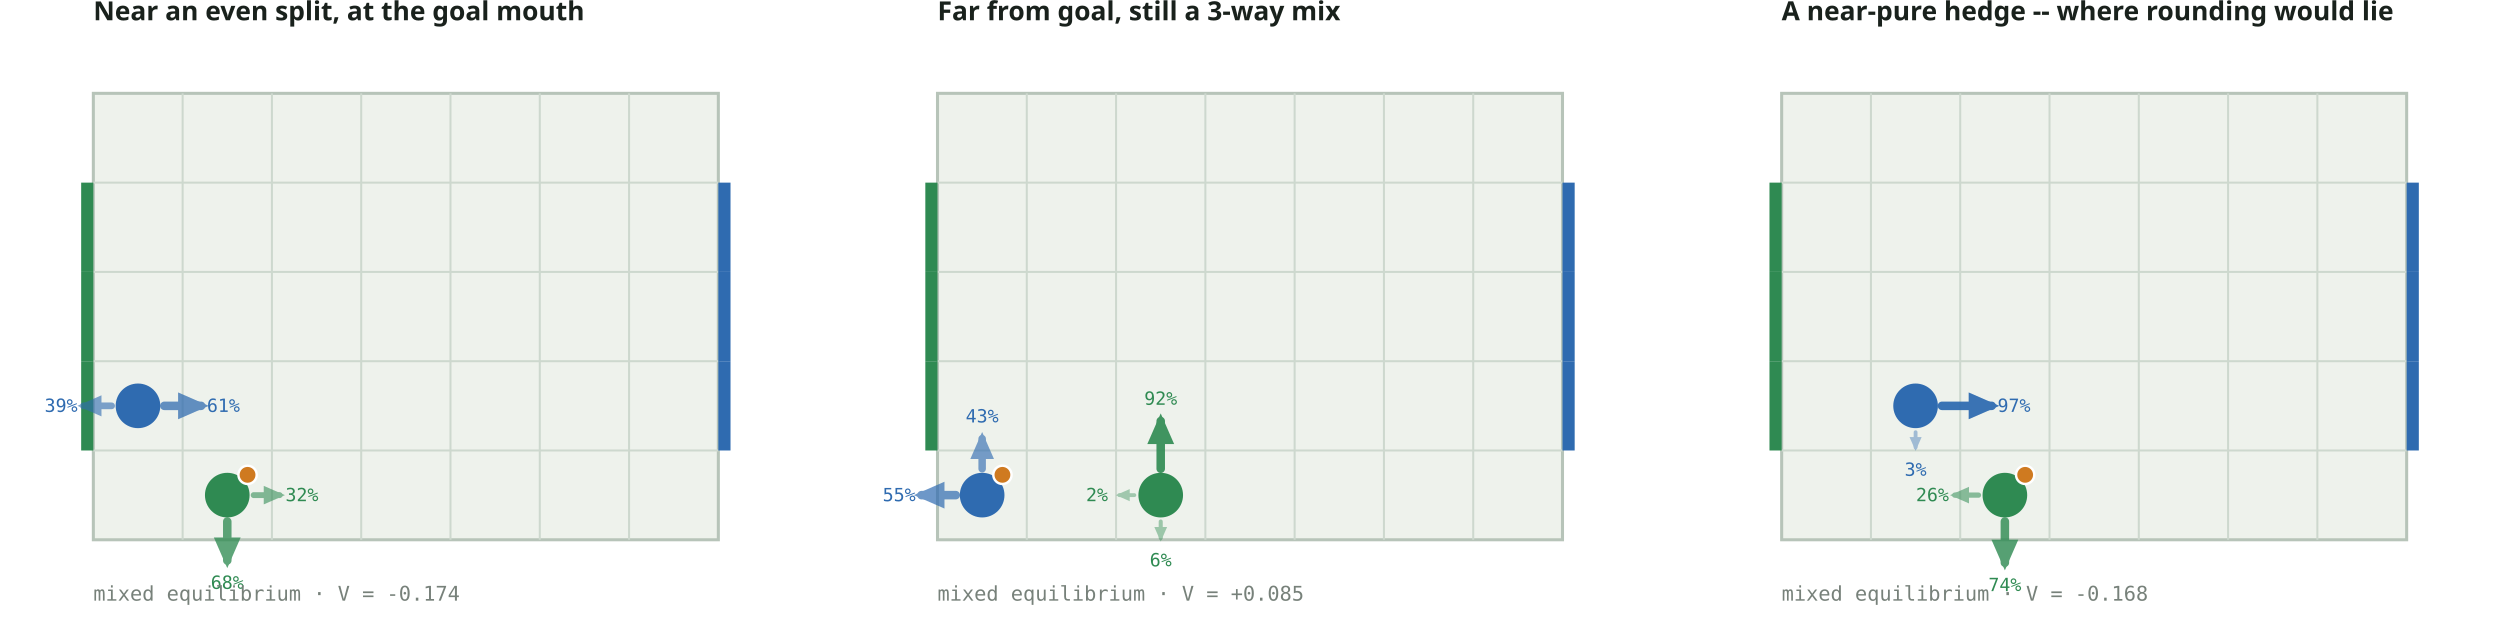
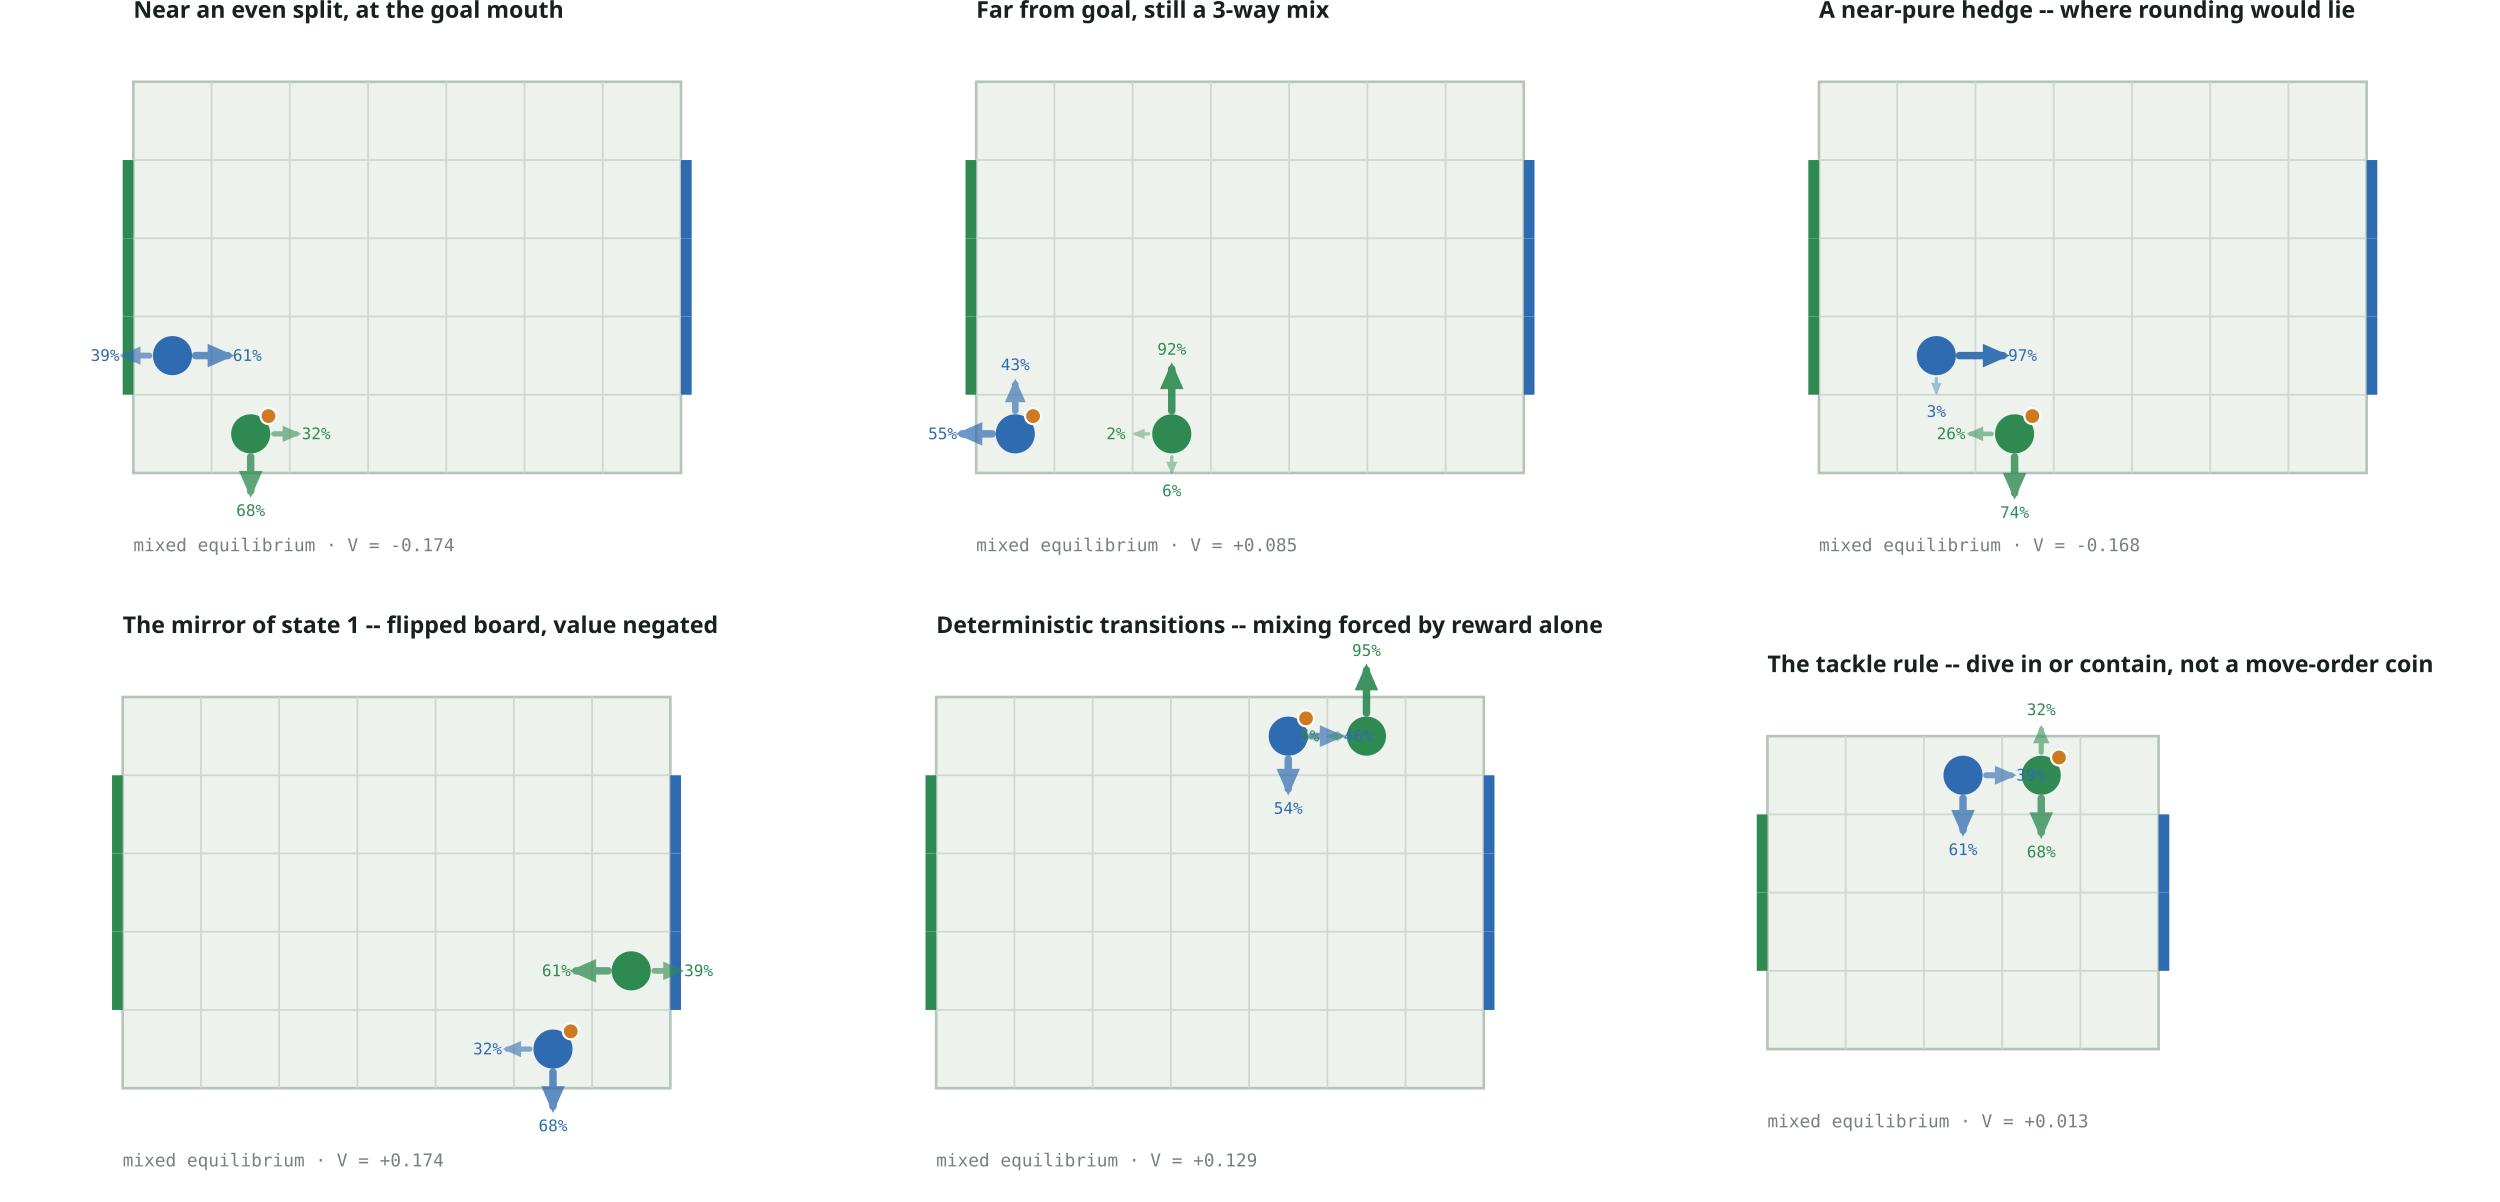
- <svg xmlns="http://www.w3.org/2000/svg" viewBox="0 0 1232 316" role="img" aria-label="panel">
-   <g transform="translate(16.0 16.0)">
+ <svg xmlns="http://www.w3.org/2000/svg" viewBox="0 0 1406 676" role="img" aria-label="panel">
+   <g transform="translate(45.0 16.0)">
    <clipPath id="pnl0">
-       <rect x="-16.0" y="-16.0" width="400.0" height="316.0" />
+       <rect x="-16.0" y="-16.0" width="400.0" height="330.0" />
    </clipPath>
    <g clip-path="url(#pnl0)">
      <defs>
        <marker id="ah-2f6bb0" viewBox="0 0 8 8" refX="6" refY="4" markerWidth="3.6" markerHeight="3.6" orient="auto">
          <path d="M0 0.5 L8 4 L0 7.5 z" fill="var(--p0, #2f6bb0)" />
        </marker>
        <marker id="ah-2f8a52" viewBox="0 0 8 8" refX="6" refY="4" markerWidth="3.6" markerHeight="3.6" orient="auto">
          <path d="M0 0.5 L8 4 L0 7.5 z" fill="var(--p1, #2f8a52)" />
        </marker>
      </defs>
      <rect x="30" y="30" width="308" height="220" fill="var(--tint, #eef2ec)" stroke="var(--rule-strong, #b7c4b9)" stroke-width="1.5" />
      <line x1="74" y1="30" x2="74" y2="250" stroke="var(--rule, #cdd8ce)" stroke-width="1" />
      <line x1="118" y1="30" x2="118" y2="250" stroke="var(--rule, #cdd8ce)" stroke-width="1" />
      <line x1="162" y1="30" x2="162" y2="250" stroke="var(--rule, #cdd8ce)" stroke-width="1" />
      <line x1="206" y1="30" x2="206" y2="250" stroke="var(--rule, #cdd8ce)" stroke-width="1" />
      <line x1="250" y1="30" x2="250" y2="250" stroke="var(--rule, #cdd8ce)" stroke-width="1" />
      <line x1="294" y1="30" x2="294" y2="250" stroke="var(--rule, #cdd8ce)" stroke-width="1" />
      <line x1="30" y1="74" x2="338" y2="74" stroke="var(--rule, #cdd8ce)" stroke-width="1" />
      <line x1="30" y1="118" x2="338" y2="118" stroke="var(--rule, #cdd8ce)" stroke-width="1" />
      <line x1="30" y1="162" x2="338" y2="162" stroke="var(--rule, #cdd8ce)" stroke-width="1" />
      <line x1="30" y1="206" x2="338" y2="206" stroke="var(--rule, #cdd8ce)" stroke-width="1" />
      <rect x="24" y="162" width="6" height="44" fill="var(--p1, #2f8a52)" />
      <rect x="338" y="162" width="6" height="44" fill="var(--p0, #2f6bb0)" />
      <rect x="24" y="118" width="6" height="44" fill="var(--p1, #2f8a52)" />
      <rect x="338" y="118" width="6" height="44" fill="var(--p0, #2f6bb0)" />
      <rect x="24" y="74" width="6" height="44" fill="var(--p1, #2f8a52)" />
      <rect x="338" y="74" width="6" height="44" fill="var(--p0, #2f6bb0)" />
      <circle cx="52.0" cy="184.0" r="11" fill="var(--p0, #2f6bb0)" />
      <circle cx="96.0" cy="228.0" r="11" fill="var(--p1, #2f8a52)" />
      <circle cx="106.0" cy="218.0" r="4.5" fill="var(--ball, #cf7a20)" stroke="var(--paper, #ffffff)" stroke-width="1.2" />
      <line x1="39.0" y1="184.0" x2="25.1" y2="184.0" stroke="var(--p0, #2f6bb0)" stroke-width="3.3" stroke-linecap="round" opacity="0.61" marker-end="url(#ah-2f6bb0)" />
      <text x="14.1" y="187.0" text-anchor="middle" font-family="ui-monospace,monospace" font-size="9" fill="var(--p0, #2f6bb0)">39%</text>
      <line x1="65.0" y1="184.0" x2="83.1" y2="184.0" stroke="var(--p0, #2f6bb0)" stroke-width="4.2" stroke-linecap="round" opacity="0.74" marker-end="url(#ah-2f6bb0)" />
      <text x="94.1" y="187.0" text-anchor="middle" font-family="ui-monospace,monospace" font-size="9" fill="var(--p0, #2f6bb0)">61%</text>
      <line x1="96.0" y1="241.0" x2="96.0" y2="260.2" stroke="var(--p1, #2f8a52)" stroke-width="4.2" stroke-linecap="round" opacity="0.77" marker-end="url(#ah-2f8a52)" />
      <text x="96.0" y="274.2" text-anchor="middle" font-family="ui-monospace,monospace" font-size="9" fill="var(--p1, #2f8a52)">68%</text>
      <line x1="109.0" y1="228.0" x2="121.8" y2="228.0" stroke="var(--p1, #2f8a52)" stroke-width="2.9" stroke-linecap="round" opacity="0.58" marker-end="url(#ah-2f8a52)" />
      <text x="132.8" y="231.0" text-anchor="middle" font-family="ui-monospace,monospace" font-size="9" fill="var(--p1, #2f8a52)">32%</text>
-       <text x="30" y="280" font-family="ui-monospace,monospace" font-size="10" fill="var(--ink-faint, #77817a)">mixed equilibrium · V = -0.174</text>
+       <text x="30" y="294" font-family="ui-monospace,monospace" font-size="10" fill="var(--ink-faint, #77817a)">mixed equilibrium · V = -0.174</text>
      <text x="30" y="-6" font-family="Barlow Semi Condensed,sans-serif" font-weight="600" font-size="13" fill="var(--ink, #19211c)">Near an even split, at the goal mouth</text>
    </g>
  </g>
-   <g transform="translate(432.0 16.0)">
+   <g transform="translate(519.0 16.0)">
    <clipPath id="pnl1">
-       <rect x="-16.0" y="-16.0" width="400.0" height="316.0" />
+       <rect x="-16.0" y="-16.0" width="400.0" height="330.0" />
    </clipPath>
    <g clip-path="url(#pnl1)">
      <defs>
        <marker id="ah-2f6bb0" viewBox="0 0 8 8" refX="6" refY="4" markerWidth="3.6" markerHeight="3.6" orient="auto">
          <path d="M0 0.5 L8 4 L0 7.5 z" fill="var(--p0, #2f6bb0)" />
        </marker>
        <marker id="ah-2f8a52" viewBox="0 0 8 8" refX="6" refY="4" markerWidth="3.6" markerHeight="3.6" orient="auto">
          <path d="M0 0.5 L8 4 L0 7.5 z" fill="var(--p1, #2f8a52)" />
        </marker>
      </defs>
      <rect x="30" y="30" width="308" height="220" fill="var(--tint, #eef2ec)" stroke="var(--rule-strong, #b7c4b9)" stroke-width="1.5" />
      <line x1="74" y1="30" x2="74" y2="250" stroke="var(--rule, #cdd8ce)" stroke-width="1" />
      <line x1="118" y1="30" x2="118" y2="250" stroke="var(--rule, #cdd8ce)" stroke-width="1" />
      <line x1="162" y1="30" x2="162" y2="250" stroke="var(--rule, #cdd8ce)" stroke-width="1" />
      <line x1="206" y1="30" x2="206" y2="250" stroke="var(--rule, #cdd8ce)" stroke-width="1" />
      <line x1="250" y1="30" x2="250" y2="250" stroke="var(--rule, #cdd8ce)" stroke-width="1" />
      <line x1="294" y1="30" x2="294" y2="250" stroke="var(--rule, #cdd8ce)" stroke-width="1" />
      <line x1="30" y1="74" x2="338" y2="74" stroke="var(--rule, #cdd8ce)" stroke-width="1" />
      <line x1="30" y1="118" x2="338" y2="118" stroke="var(--rule, #cdd8ce)" stroke-width="1" />
      <line x1="30" y1="162" x2="338" y2="162" stroke="var(--rule, #cdd8ce)" stroke-width="1" />
      <line x1="30" y1="206" x2="338" y2="206" stroke="var(--rule, #cdd8ce)" stroke-width="1" />
      <rect x="24" y="162" width="6" height="44" fill="var(--p1, #2f8a52)" />
      <rect x="338" y="162" width="6" height="44" fill="var(--p0, #2f6bb0)" />
      <rect x="24" y="118" width="6" height="44" fill="var(--p1, #2f8a52)" />
      <rect x="338" y="118" width="6" height="44" fill="var(--p0, #2f6bb0)" />
      <rect x="24" y="74" width="6" height="44" fill="var(--p1, #2f8a52)" />
      <rect x="338" y="74" width="6" height="44" fill="var(--p0, #2f6bb0)" />
      <circle cx="52.0" cy="228.0" r="11" fill="var(--p0, #2f6bb0)" />
      <circle cx="140.0" cy="228.0" r="11" fill="var(--p1, #2f8a52)" />
      <circle cx="62.0" cy="218.0" r="4.5" fill="var(--ball, #cf7a20)" stroke="var(--paper, #ffffff)" stroke-width="1.2" />
      <line x1="52.0" y1="215.0" x2="52.0" y2="200.2" stroke="var(--p0, #2f6bb0)" stroke-width="3.7" stroke-linecap="round" opacity="0.64" marker-end="url(#ah-2f6bb0)" />
      <text x="52.0" y="192.2" text-anchor="middle" font-family="ui-monospace,monospace" font-size="9" fill="var(--p0, #2f6bb0)">43%</text>
      <line x1="39.0" y1="228.0" x2="22.1" y2="228.0" stroke="var(--p0, #2f6bb0)" stroke-width="4.2" stroke-linecap="round" opacity="0.70" marker-end="url(#ah-2f6bb0)" />
      <text x="11.1" y="231.0" text-anchor="middle" font-family="ui-monospace,monospace" font-size="9" fill="var(--p0, #2f6bb0)">55%</text>
      <line x1="140.0" y1="215.0" x2="140.0" y2="191.5" stroke="var(--p1, #2f8a52)" stroke-width="4.2" stroke-linecap="round" opacity="0.91" marker-end="url(#ah-2f8a52)" />
      <text x="140.0" y="183.5" text-anchor="middle" font-family="ui-monospace,monospace" font-size="9" fill="var(--p1, #2f8a52)">92%</text>
      <line x1="140.0" y1="241.0" x2="140.0" y2="249.1" stroke="var(--p1, #2f8a52)" stroke-width="2.0" stroke-linecap="round" opacity="0.43" marker-end="url(#ah-2f8a52)" />
      <text x="140.0" y="263.1" text-anchor="middle" font-family="ui-monospace,monospace" font-size="9" fill="var(--p1, #2f8a52)">6%</text>
      <line x1="127.0" y1="228.0" x2="119.6" y2="228.0" stroke="var(--p1, #2f8a52)" stroke-width="1.9" stroke-linecap="round" opacity="0.41" marker-end="url(#ah-2f8a52)" />
      <text x="108.6" y="231.0" text-anchor="middle" font-family="ui-monospace,monospace" font-size="9" fill="var(--p1, #2f8a52)">2%</text>
-       <text x="30" y="280" font-family="ui-monospace,monospace" font-size="10" fill="var(--ink-faint, #77817a)">mixed equilibrium · V = +0.085</text>
+       <text x="30" y="294" font-family="ui-monospace,monospace" font-size="10" fill="var(--ink-faint, #77817a)">mixed equilibrium · V = +0.085</text>
      <text x="30" y="-6" font-family="Barlow Semi Condensed,sans-serif" font-weight="600" font-size="13" fill="var(--ink, #19211c)">Far from goal, still a 3-way mix</text>
    </g>
  </g>
-   <g transform="translate(848.0 16.0)">
+   <g transform="translate(993.0 16.0)">
    <clipPath id="pnl2">
-       <rect x="-16.0" y="-16.0" width="400.0" height="316.0" />
+       <rect x="-16.0" y="-16.0" width="400.0" height="330.0" />
    </clipPath>
    <g clip-path="url(#pnl2)">
      <defs>
        <marker id="ah-2f6bb0" viewBox="0 0 8 8" refX="6" refY="4" markerWidth="3.6" markerHeight="3.6" orient="auto">
          <path d="M0 0.5 L8 4 L0 7.5 z" fill="var(--p0, #2f6bb0)" />
        </marker>
        <marker id="ah-2f8a52" viewBox="0 0 8 8" refX="6" refY="4" markerWidth="3.6" markerHeight="3.6" orient="auto">
          <path d="M0 0.5 L8 4 L0 7.5 z" fill="var(--p1, #2f8a52)" />
        </marker>
      </defs>
      <rect x="30" y="30" width="308" height="220" fill="var(--tint, #eef2ec)" stroke="var(--rule-strong, #b7c4b9)" stroke-width="1.5" />
      <line x1="74" y1="30" x2="74" y2="250" stroke="var(--rule, #cdd8ce)" stroke-width="1" />
      <line x1="118" y1="30" x2="118" y2="250" stroke="var(--rule, #cdd8ce)" stroke-width="1" />
      <line x1="162" y1="30" x2="162" y2="250" stroke="var(--rule, #cdd8ce)" stroke-width="1" />
      <line x1="206" y1="30" x2="206" y2="250" stroke="var(--rule, #cdd8ce)" stroke-width="1" />
      <line x1="250" y1="30" x2="250" y2="250" stroke="var(--rule, #cdd8ce)" stroke-width="1" />
      <line x1="294" y1="30" x2="294" y2="250" stroke="var(--rule, #cdd8ce)" stroke-width="1" />
      <line x1="30" y1="74" x2="338" y2="74" stroke="var(--rule, #cdd8ce)" stroke-width="1" />
      <line x1="30" y1="118" x2="338" y2="118" stroke="var(--rule, #cdd8ce)" stroke-width="1" />
      <line x1="30" y1="162" x2="338" y2="162" stroke="var(--rule, #cdd8ce)" stroke-width="1" />
      <line x1="30" y1="206" x2="338" y2="206" stroke="var(--rule, #cdd8ce)" stroke-width="1" />
      <rect x="24" y="162" width="6" height="44" fill="var(--p1, #2f8a52)" />
      <rect x="338" y="162" width="6" height="44" fill="var(--p0, #2f6bb0)" />
      <rect x="24" y="118" width="6" height="44" fill="var(--p1, #2f8a52)" />
      <rect x="338" y="118" width="6" height="44" fill="var(--p0, #2f6bb0)" />
      <rect x="24" y="74" width="6" height="44" fill="var(--p1, #2f8a52)" />
      <rect x="338" y="74" width="6" height="44" fill="var(--p0, #2f6bb0)" />
      <circle cx="96.0" cy="184.0" r="11" fill="var(--p0, #2f6bb0)" />
      <circle cx="140.0" cy="228.0" r="11" fill="var(--p1, #2f8a52)" />
      <circle cx="150.0" cy="218.0" r="4.5" fill="var(--ball, #cf7a20)" stroke="var(--paper, #ffffff)" stroke-width="1.2" />
      <line x1="96.0" y1="197.0" x2="96.0" y2="204.5" stroke="var(--p0, #2f6bb0)" stroke-width="1.9" stroke-linecap="round" opacity="0.41" marker-end="url(#ah-2f6bb0)" />
      <text x="96.0" y="218.5" text-anchor="middle" font-family="ui-monospace,monospace" font-size="9" fill="var(--p0, #2f6bb0)">3%</text>
      <line x1="109.0" y1="184.0" x2="133.5" y2="184.0" stroke="var(--p0, #2f6bb0)" stroke-width="4.2" stroke-linecap="round" opacity="0.94" marker-end="url(#ah-2f6bb0)" />
      <text x="144.5" y="187.0" text-anchor="middle" font-family="ui-monospace,monospace" font-size="9" fill="var(--p0, #2f6bb0)">97%</text>
      <line x1="140.0" y1="241.0" x2="140.0" y2="261.3" stroke="var(--p1, #2f8a52)" stroke-width="4.2" stroke-linecap="round" opacity="0.81" marker-end="url(#ah-2f8a52)" />
      <text x="140.0" y="275.3" text-anchor="middle" font-family="ui-monospace,monospace" font-size="9" fill="var(--p1, #2f8a52)">74%</text>
      <line x1="127.0" y1="228.0" x2="115.3" y2="228.0" stroke="var(--p1, #2f8a52)" stroke-width="2.6" stroke-linecap="round" opacity="0.54" marker-end="url(#ah-2f8a52)" />
      <text x="104.3" y="231.0" text-anchor="middle" font-family="ui-monospace,monospace" font-size="9" fill="var(--p1, #2f8a52)">26%</text>
-       <text x="30" y="280" font-family="ui-monospace,monospace" font-size="10" fill="var(--ink-faint, #77817a)">mixed equilibrium · V = -0.168</text>
+       <text x="30" y="294" font-family="ui-monospace,monospace" font-size="10" fill="var(--ink-faint, #77817a)">mixed equilibrium · V = -0.168</text>
      <text x="30" y="-6" font-family="Barlow Semi Condensed,sans-serif" font-weight="600" font-size="13" fill="var(--ink, #19211c)">A near-pure hedge -- where rounding would lie</text>
    </g>
  </g>
+   <g transform="translate(39.0 362.0)">
+     <clipPath id="pnl3">
+       <rect x="-16.0" y="-16.0" width="412.0" height="330.0" />
+     </clipPath>
+     <g clip-path="url(#pnl3)">
+       <defs>
+         <marker id="ah-2f6bb0" viewBox="0 0 8 8" refX="6" refY="4" markerWidth="3.6" markerHeight="3.6" orient="auto">
+           <path d="M0 0.5 L8 4 L0 7.5 z" fill="var(--p0, #2f6bb0)" />
+         </marker>
+         <marker id="ah-2f8a52" viewBox="0 0 8 8" refX="6" refY="4" markerWidth="3.6" markerHeight="3.6" orient="auto">
+           <path d="M0 0.5 L8 4 L0 7.5 z" fill="var(--p1, #2f8a52)" />
+         </marker>
+       </defs>
+       <rect x="30" y="30" width="308" height="220" fill="var(--tint, #eef2ec)" stroke="var(--rule-strong, #b7c4b9)" stroke-width="1.5" />
+       <line x1="74" y1="30" x2="74" y2="250" stroke="var(--rule, #cdd8ce)" stroke-width="1" />
+       <line x1="118" y1="30" x2="118" y2="250" stroke="var(--rule, #cdd8ce)" stroke-width="1" />
+       <line x1="162" y1="30" x2="162" y2="250" stroke="var(--rule, #cdd8ce)" stroke-width="1" />
+       <line x1="206" y1="30" x2="206" y2="250" stroke="var(--rule, #cdd8ce)" stroke-width="1" />
+       <line x1="250" y1="30" x2="250" y2="250" stroke="var(--rule, #cdd8ce)" stroke-width="1" />
+       <line x1="294" y1="30" x2="294" y2="250" stroke="var(--rule, #cdd8ce)" stroke-width="1" />
+       <line x1="30" y1="74" x2="338" y2="74" stroke="var(--rule, #cdd8ce)" stroke-width="1" />
+       <line x1="30" y1="118" x2="338" y2="118" stroke="var(--rule, #cdd8ce)" stroke-width="1" />
+       <line x1="30" y1="162" x2="338" y2="162" stroke="var(--rule, #cdd8ce)" stroke-width="1" />
+       <line x1="30" y1="206" x2="338" y2="206" stroke="var(--rule, #cdd8ce)" stroke-width="1" />
+       <rect x="24" y="162" width="6" height="44" fill="var(--p1, #2f8a52)" />
+       <rect x="338" y="162" width="6" height="44" fill="var(--p0, #2f6bb0)" />
+       <rect x="24" y="118" width="6" height="44" fill="var(--p1, #2f8a52)" />
+       <rect x="338" y="118" width="6" height="44" fill="var(--p0, #2f6bb0)" />
+       <rect x="24" y="74" width="6" height="44" fill="var(--p1, #2f8a52)" />
+       <rect x="338" y="74" width="6" height="44" fill="var(--p0, #2f6bb0)" />
+       <circle cx="272.0" cy="228.0" r="11" fill="var(--p0, #2f6bb0)" />
+       <circle cx="316.0" cy="184.0" r="11" fill="var(--p1, #2f8a52)" />
+       <circle cx="282.0" cy="218.0" r="4.5" fill="var(--ball, #cf7a20)" stroke="var(--paper, #ffffff)" stroke-width="1.2" />
+       <line x1="272.0" y1="241.0" x2="272.0" y2="260.2" stroke="var(--p0, #2f6bb0)" stroke-width="4.2" stroke-linecap="round" opacity="0.77" marker-end="url(#ah-2f6bb0)" />
+       <text x="272.0" y="274.2" text-anchor="middle" font-family="ui-monospace,monospace" font-size="9" fill="var(--p0, #2f6bb0)">68%</text>
+       <line x1="259.0" y1="228.0" x2="246.2" y2="228.0" stroke="var(--p0, #2f6bb0)" stroke-width="2.9" stroke-linecap="round" opacity="0.58" marker-end="url(#ah-2f6bb0)" />
+       <text x="235.2" y="231.0" text-anchor="middle" font-family="ui-monospace,monospace" font-size="9" fill="var(--p0, #2f6bb0)">32%</text>
+       <line x1="303.0" y1="184.0" x2="284.9" y2="184.0" stroke="var(--p1, #2f8a52)" stroke-width="4.2" stroke-linecap="round" opacity="0.74" marker-end="url(#ah-2f8a52)" />
+       <text x="273.9" y="187.0" text-anchor="middle" font-family="ui-monospace,monospace" font-size="9" fill="var(--p1, #2f8a52)">61%</text>
+       <line x1="329.0" y1="184.0" x2="342.9" y2="184.0" stroke="var(--p1, #2f8a52)" stroke-width="3.3" stroke-linecap="round" opacity="0.61" marker-end="url(#ah-2f8a52)" />
+       <text x="353.9" y="187.0" text-anchor="middle" font-family="ui-monospace,monospace" font-size="9" fill="var(--p1, #2f8a52)">39%</text>
+       <text x="30" y="294" font-family="ui-monospace,monospace" font-size="10" fill="var(--ink-faint, #77817a)">mixed equilibrium · V = +0.174</text>
+       <text x="30" y="-6" font-family="Barlow Semi Condensed,sans-serif" font-weight="600" font-size="13" fill="var(--ink, #19211c)">The mirror of state 1 -- flipped board, value negated</text>
+     </g>
+   </g>
+   <g transform="translate(496.5 362.0)">
+     <clipPath id="pnl4">
+       <rect x="-16.0" y="-16.0" width="445.0" height="330.0" />
+     </clipPath>
+     <g clip-path="url(#pnl4)">
+       <defs>
+         <marker id="ah-2f6bb0" viewBox="0 0 8 8" refX="6" refY="4" markerWidth="3.6" markerHeight="3.6" orient="auto">
+           <path d="M0 0.5 L8 4 L0 7.5 z" fill="var(--p0, #2f6bb0)" />
+         </marker>
+         <marker id="ah-2f8a52" viewBox="0 0 8 8" refX="6" refY="4" markerWidth="3.6" markerHeight="3.6" orient="auto">
+           <path d="M0 0.5 L8 4 L0 7.5 z" fill="var(--p1, #2f8a52)" />
+         </marker>
+       </defs>
+       <rect x="30" y="30" width="308" height="220" fill="var(--tint, #eef2ec)" stroke="var(--rule-strong, #b7c4b9)" stroke-width="1.5" />
+       <line x1="74" y1="30" x2="74" y2="250" stroke="var(--rule, #cdd8ce)" stroke-width="1" />
+       <line x1="118" y1="30" x2="118" y2="250" stroke="var(--rule, #cdd8ce)" stroke-width="1" />
+       <line x1="162" y1="30" x2="162" y2="250" stroke="var(--rule, #cdd8ce)" stroke-width="1" />
+       <line x1="206" y1="30" x2="206" y2="250" stroke="var(--rule, #cdd8ce)" stroke-width="1" />
+       <line x1="250" y1="30" x2="250" y2="250" stroke="var(--rule, #cdd8ce)" stroke-width="1" />
+       <line x1="294" y1="30" x2="294" y2="250" stroke="var(--rule, #cdd8ce)" stroke-width="1" />
+       <line x1="30" y1="74" x2="338" y2="74" stroke="var(--rule, #cdd8ce)" stroke-width="1" />
+       <line x1="30" y1="118" x2="338" y2="118" stroke="var(--rule, #cdd8ce)" stroke-width="1" />
+       <line x1="30" y1="162" x2="338" y2="162" stroke="var(--rule, #cdd8ce)" stroke-width="1" />
+       <line x1="30" y1="206" x2="338" y2="206" stroke="var(--rule, #cdd8ce)" stroke-width="1" />
+       <rect x="24" y="162" width="6" height="44" fill="var(--p1, #2f8a52)" />
+       <rect x="338" y="162" width="6" height="44" fill="var(--p0, #2f6bb0)" />
+       <rect x="24" y="118" width="6" height="44" fill="var(--p1, #2f8a52)" />
+       <rect x="338" y="118" width="6" height="44" fill="var(--p0, #2f6bb0)" />
+       <rect x="24" y="74" width="6" height="44" fill="var(--p1, #2f8a52)" />
+       <rect x="338" y="74" width="6" height="44" fill="var(--p0, #2f6bb0)" />
+       <circle cx="228.0" cy="52.0" r="11" fill="var(--p0, #2f6bb0)" />
+       <circle cx="272.0" cy="52.0" r="11" fill="var(--p1, #2f8a52)" />
+       <circle cx="238.0" cy="42.0" r="4.5" fill="var(--ball, #cf7a20)" stroke="var(--paper, #ffffff)" stroke-width="1.2" />
+       <line x1="228.0" y1="65.0" x2="228.0" y2="81.7" stroke="var(--p0, #2f6bb0)" stroke-width="4.2" stroke-linecap="round" opacity="0.70" marker-end="url(#ah-2f6bb0)" />
+       <text x="228.0" y="95.7" text-anchor="middle" font-family="ui-monospace,monospace" font-size="9" fill="var(--p0, #2f6bb0)">54%</text>
+       <line x1="241.0" y1="52.0" x2="256.3" y2="52.0" stroke="var(--p0, #2f6bb0)" stroke-width="3.9" stroke-linecap="round" opacity="0.65" marker-end="url(#ah-2f6bb0)" />
+       <text x="267.3" y="55.0" text-anchor="middle" font-family="ui-monospace,monospace" font-size="9" fill="var(--p0, #2f6bb0)">46%</text>
+       <line x1="272.0" y1="39.0" x2="272.0" y2="14.9" stroke="var(--p1, #2f8a52)" stroke-width="4.2" stroke-linecap="round" opacity="0.92" marker-end="url(#ah-2f8a52)" />
+       <text x="272.0" y="6.9" text-anchor="middle" font-family="ui-monospace,monospace" font-size="9" fill="var(--p1, #2f8a52)">95%</text>
+       <line x1="259.0" y1="52.0" x2="251.1" y2="52.0" stroke="var(--p1, #2f8a52)" stroke-width="1.9" stroke-linecap="round" opacity="0.43" marker-end="url(#ah-2f8a52)" />
+       <text x="240.1" y="55.0" text-anchor="middle" font-family="ui-monospace,monospace" font-size="9" fill="var(--p1, #2f8a52)">5%</text>
+       <text x="30" y="294" font-family="ui-monospace,monospace" font-size="10" fill="var(--ink-faint, #77817a)">mixed equilibrium · V = +0.129</text>
+       <text x="30" y="-6" font-family="Barlow Semi Condensed,sans-serif" font-weight="600" font-size="13" fill="var(--ink, #19211c)">Deterministic transitions -- mixing forced by reward alone</text>
+     </g>
+   </g>
+   <g transform="translate(964.0 384.0)">
+     <clipPath id="pnl5">
+       <rect x="-16.0" y="-16.0" width="458.0" height="286.0" />
+     </clipPath>
+     <g clip-path="url(#pnl5)">
+       <defs>
+         <marker id="ah-2f6bb0" viewBox="0 0 8 8" refX="6" refY="4" markerWidth="3.6" markerHeight="3.6" orient="auto">
+           <path d="M0 0.5 L8 4 L0 7.5 z" fill="var(--p0, #2f6bb0)" />
+         </marker>
+         <marker id="ah-2f8a52" viewBox="0 0 8 8" refX="6" refY="4" markerWidth="3.6" markerHeight="3.6" orient="auto">
+           <path d="M0 0.5 L8 4 L0 7.5 z" fill="var(--p1, #2f8a52)" />
+         </marker>
+       </defs>
+       <rect x="30" y="30" width="220" height="176" fill="var(--tint, #eef2ec)" stroke="var(--rule-strong, #b7c4b9)" stroke-width="1.5" />
+       <line x1="74" y1="30" x2="74" y2="206" stroke="var(--rule, #cdd8ce)" stroke-width="1" />
+       <line x1="118" y1="30" x2="118" y2="206" stroke="var(--rule, #cdd8ce)" stroke-width="1" />
+       <line x1="162" y1="30" x2="162" y2="206" stroke="var(--rule, #cdd8ce)" stroke-width="1" />
+       <line x1="206" y1="30" x2="206" y2="206" stroke="var(--rule, #cdd8ce)" stroke-width="1" />
+       <line x1="30" y1="74" x2="250" y2="74" stroke="var(--rule, #cdd8ce)" stroke-width="1" />
+       <line x1="30" y1="118" x2="250" y2="118" stroke="var(--rule, #cdd8ce)" stroke-width="1" />
+       <line x1="30" y1="162" x2="250" y2="162" stroke="var(--rule, #cdd8ce)" stroke-width="1" />
+       <rect x="24" y="118" width="6" height="44" fill="var(--p1, #2f8a52)" />
+       <rect x="250" y="118" width="6" height="44" fill="var(--p0, #2f6bb0)" />
+       <rect x="24" y="74" width="6" height="44" fill="var(--p1, #2f8a52)" />
+       <rect x="250" y="74" width="6" height="44" fill="var(--p0, #2f6bb0)" />
+       <circle cx="140.0" cy="52.0" r="11" fill="var(--p0, #2f6bb0)" />
+       <circle cx="184.0" cy="52.0" r="11" fill="var(--p1, #2f8a52)" />
+       <circle cx="194.0" cy="42.0" r="4.5" fill="var(--ball, #cf7a20)" stroke="var(--paper, #ffffff)" stroke-width="1.2" />
+       <line x1="140.0" y1="65.0" x2="140.0" y2="82.9" stroke="var(--p0, #2f6bb0)" stroke-width="4.2" stroke-linecap="round" opacity="0.73" marker-end="url(#ah-2f6bb0)" />
+       <text x="140.0" y="96.9" text-anchor="middle" font-family="ui-monospace,monospace" font-size="9" fill="var(--p0, #2f6bb0)">61%</text>
+       <line x1="153.0" y1="52.0" x2="167.1" y2="52.0" stroke="var(--p0, #2f6bb0)" stroke-width="3.4" stroke-linecap="round" opacity="0.62" marker-end="url(#ah-2f6bb0)" />
+       <text x="178.1" y="55.0" text-anchor="middle" font-family="ui-monospace,monospace" font-size="9" fill="var(--p0, #2f6bb0)">39%</text>
+       <line x1="184.0" y1="39.0" x2="184.0" y2="26.2" stroke="var(--p1, #2f8a52)" stroke-width="2.9" stroke-linecap="round" opacity="0.58" marker-end="url(#ah-2f8a52)" />
+       <text x="184.0" y="18.2" text-anchor="middle" font-family="ui-monospace,monospace" font-size="9" fill="var(--p1, #2f8a52)">32%</text>
+       <line x1="184.0" y1="65.0" x2="184.0" y2="84.2" stroke="var(--p1, #2f8a52)" stroke-width="4.2" stroke-linecap="round" opacity="0.77" marker-end="url(#ah-2f8a52)" />
+       <text x="184.0" y="98.2" text-anchor="middle" font-family="ui-monospace,monospace" font-size="9" fill="var(--p1, #2f8a52)">68%</text>
+       <text x="30" y="250" font-family="ui-monospace,monospace" font-size="10" fill="var(--ink-faint, #77817a)">mixed equilibrium · V = +0.013</text>
+       <text x="30" y="-6" font-family="Barlow Semi Condensed,sans-serif" font-weight="600" font-size="13" fill="var(--ink, #19211c)">The tackle rule -- dive in or contain, not a move-order coin</text>
+     </g>
+   </g>
</svg>
